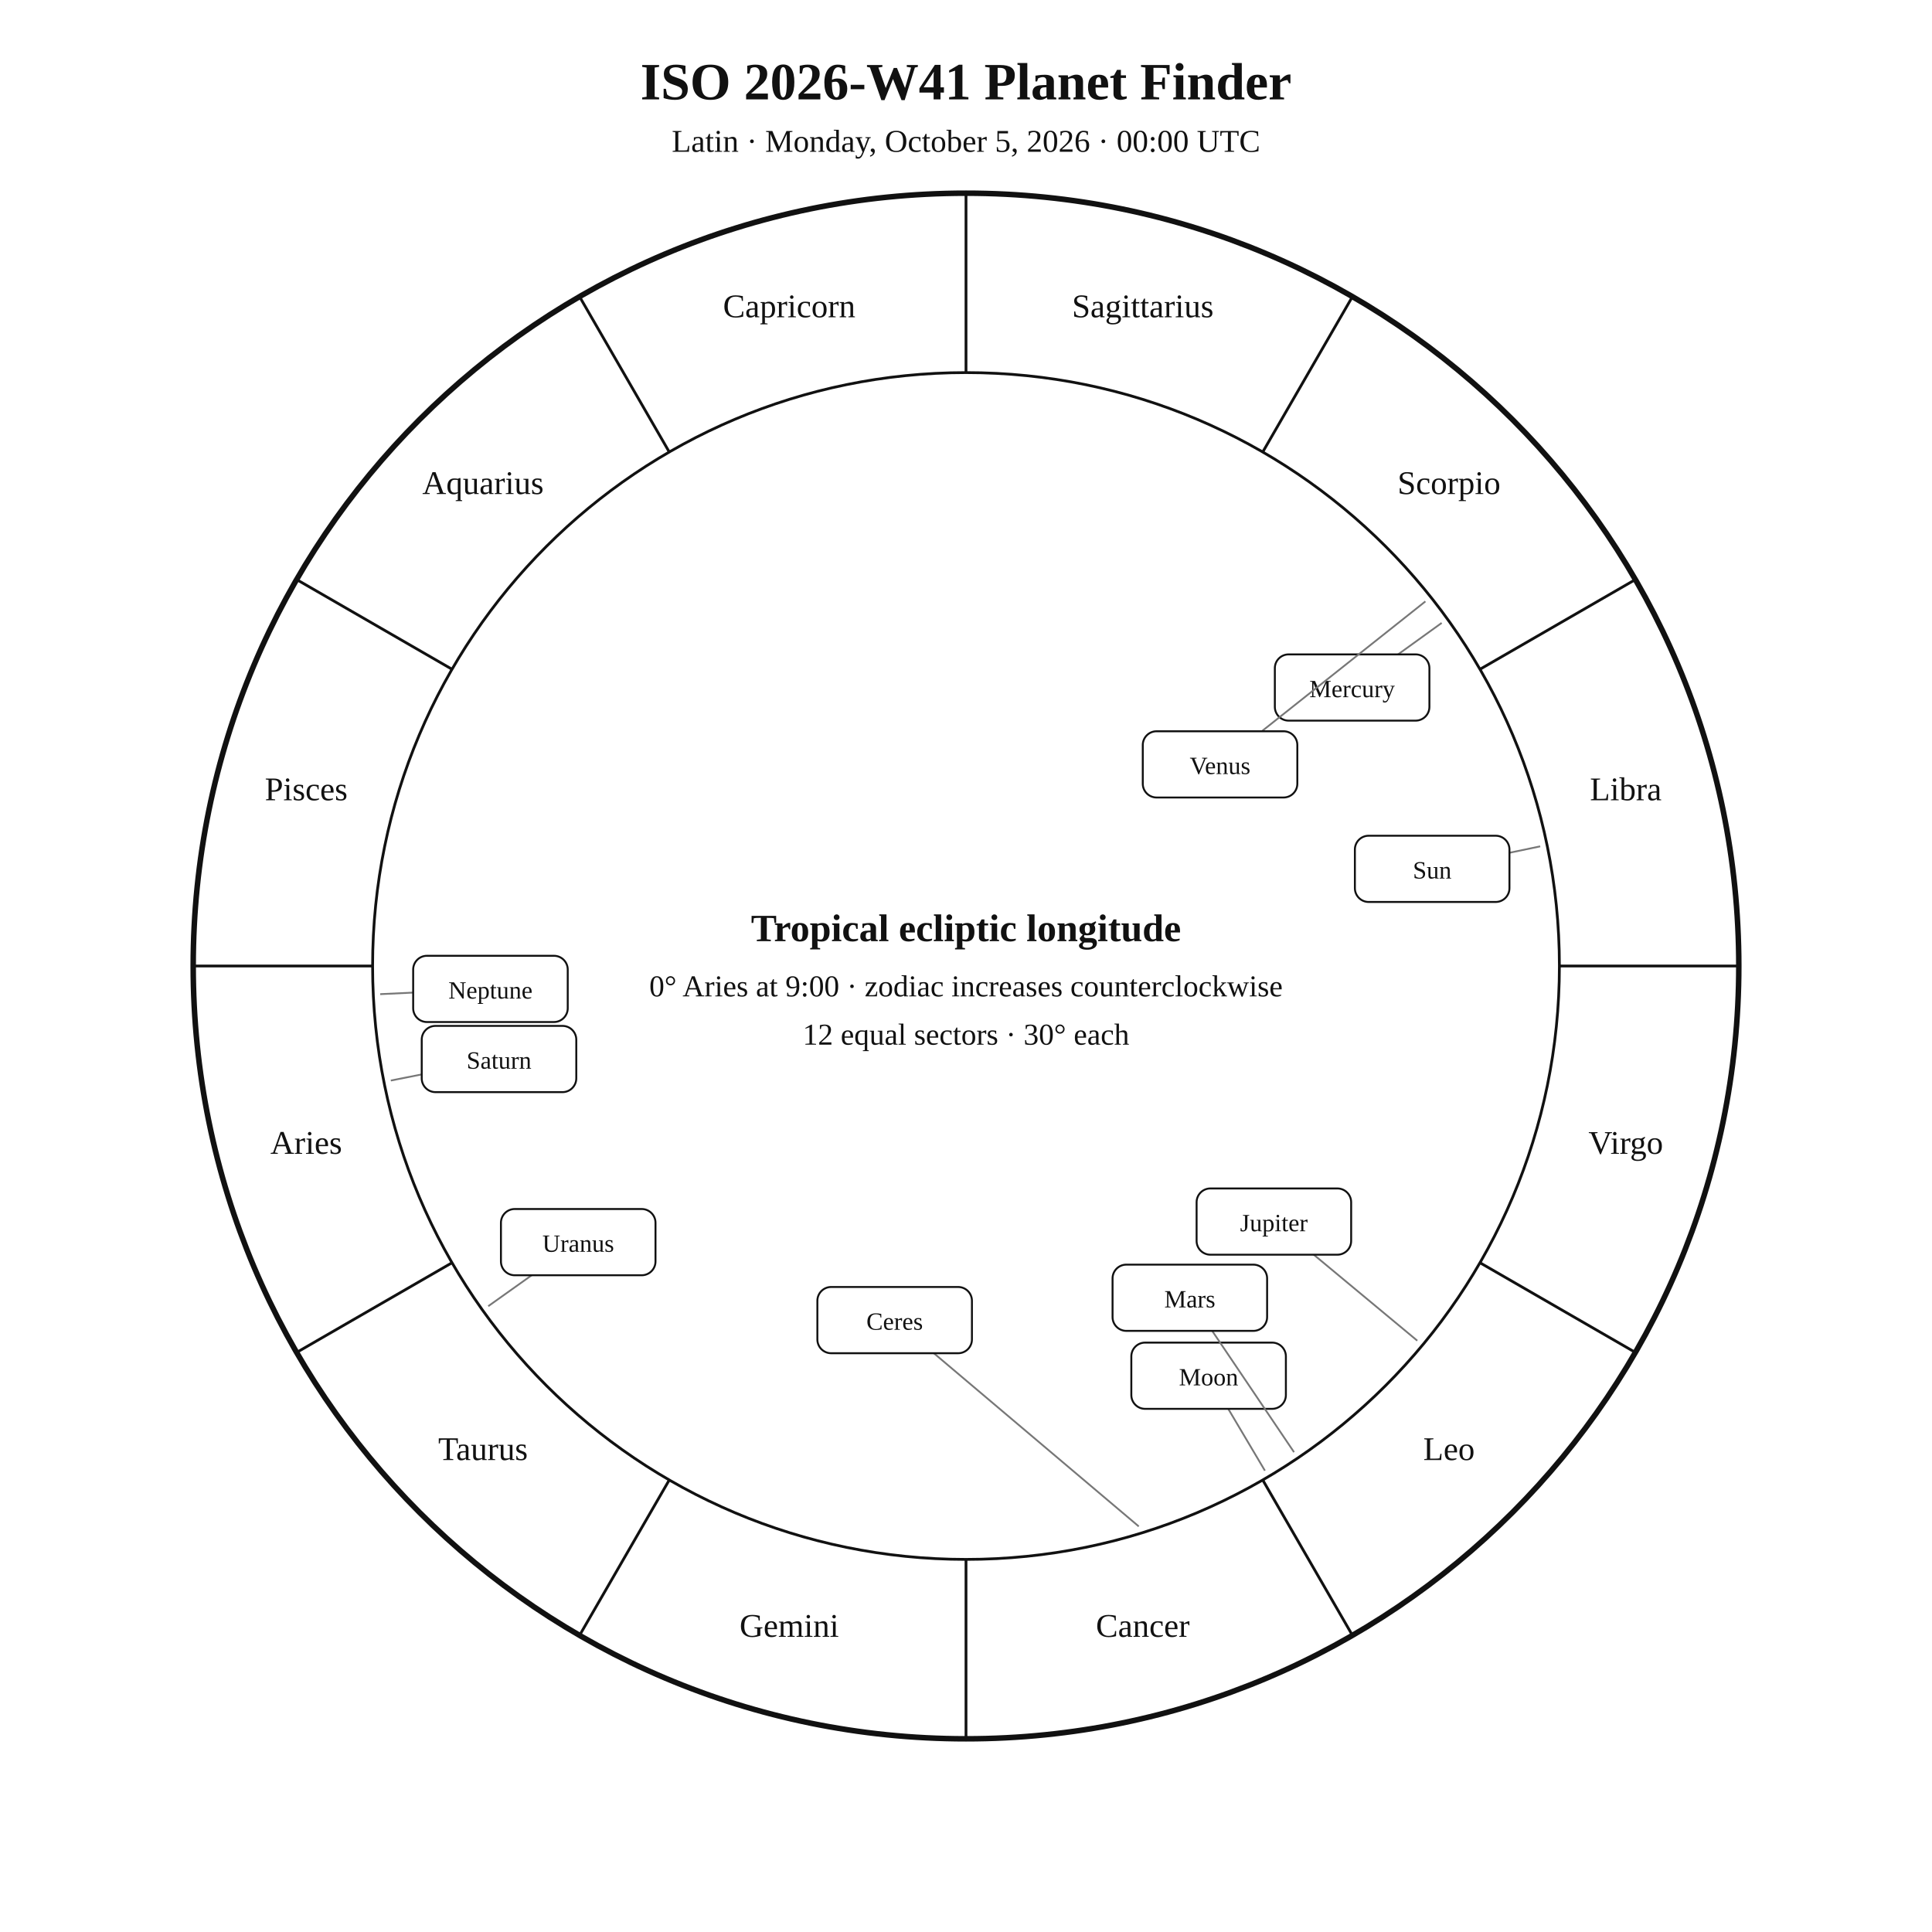
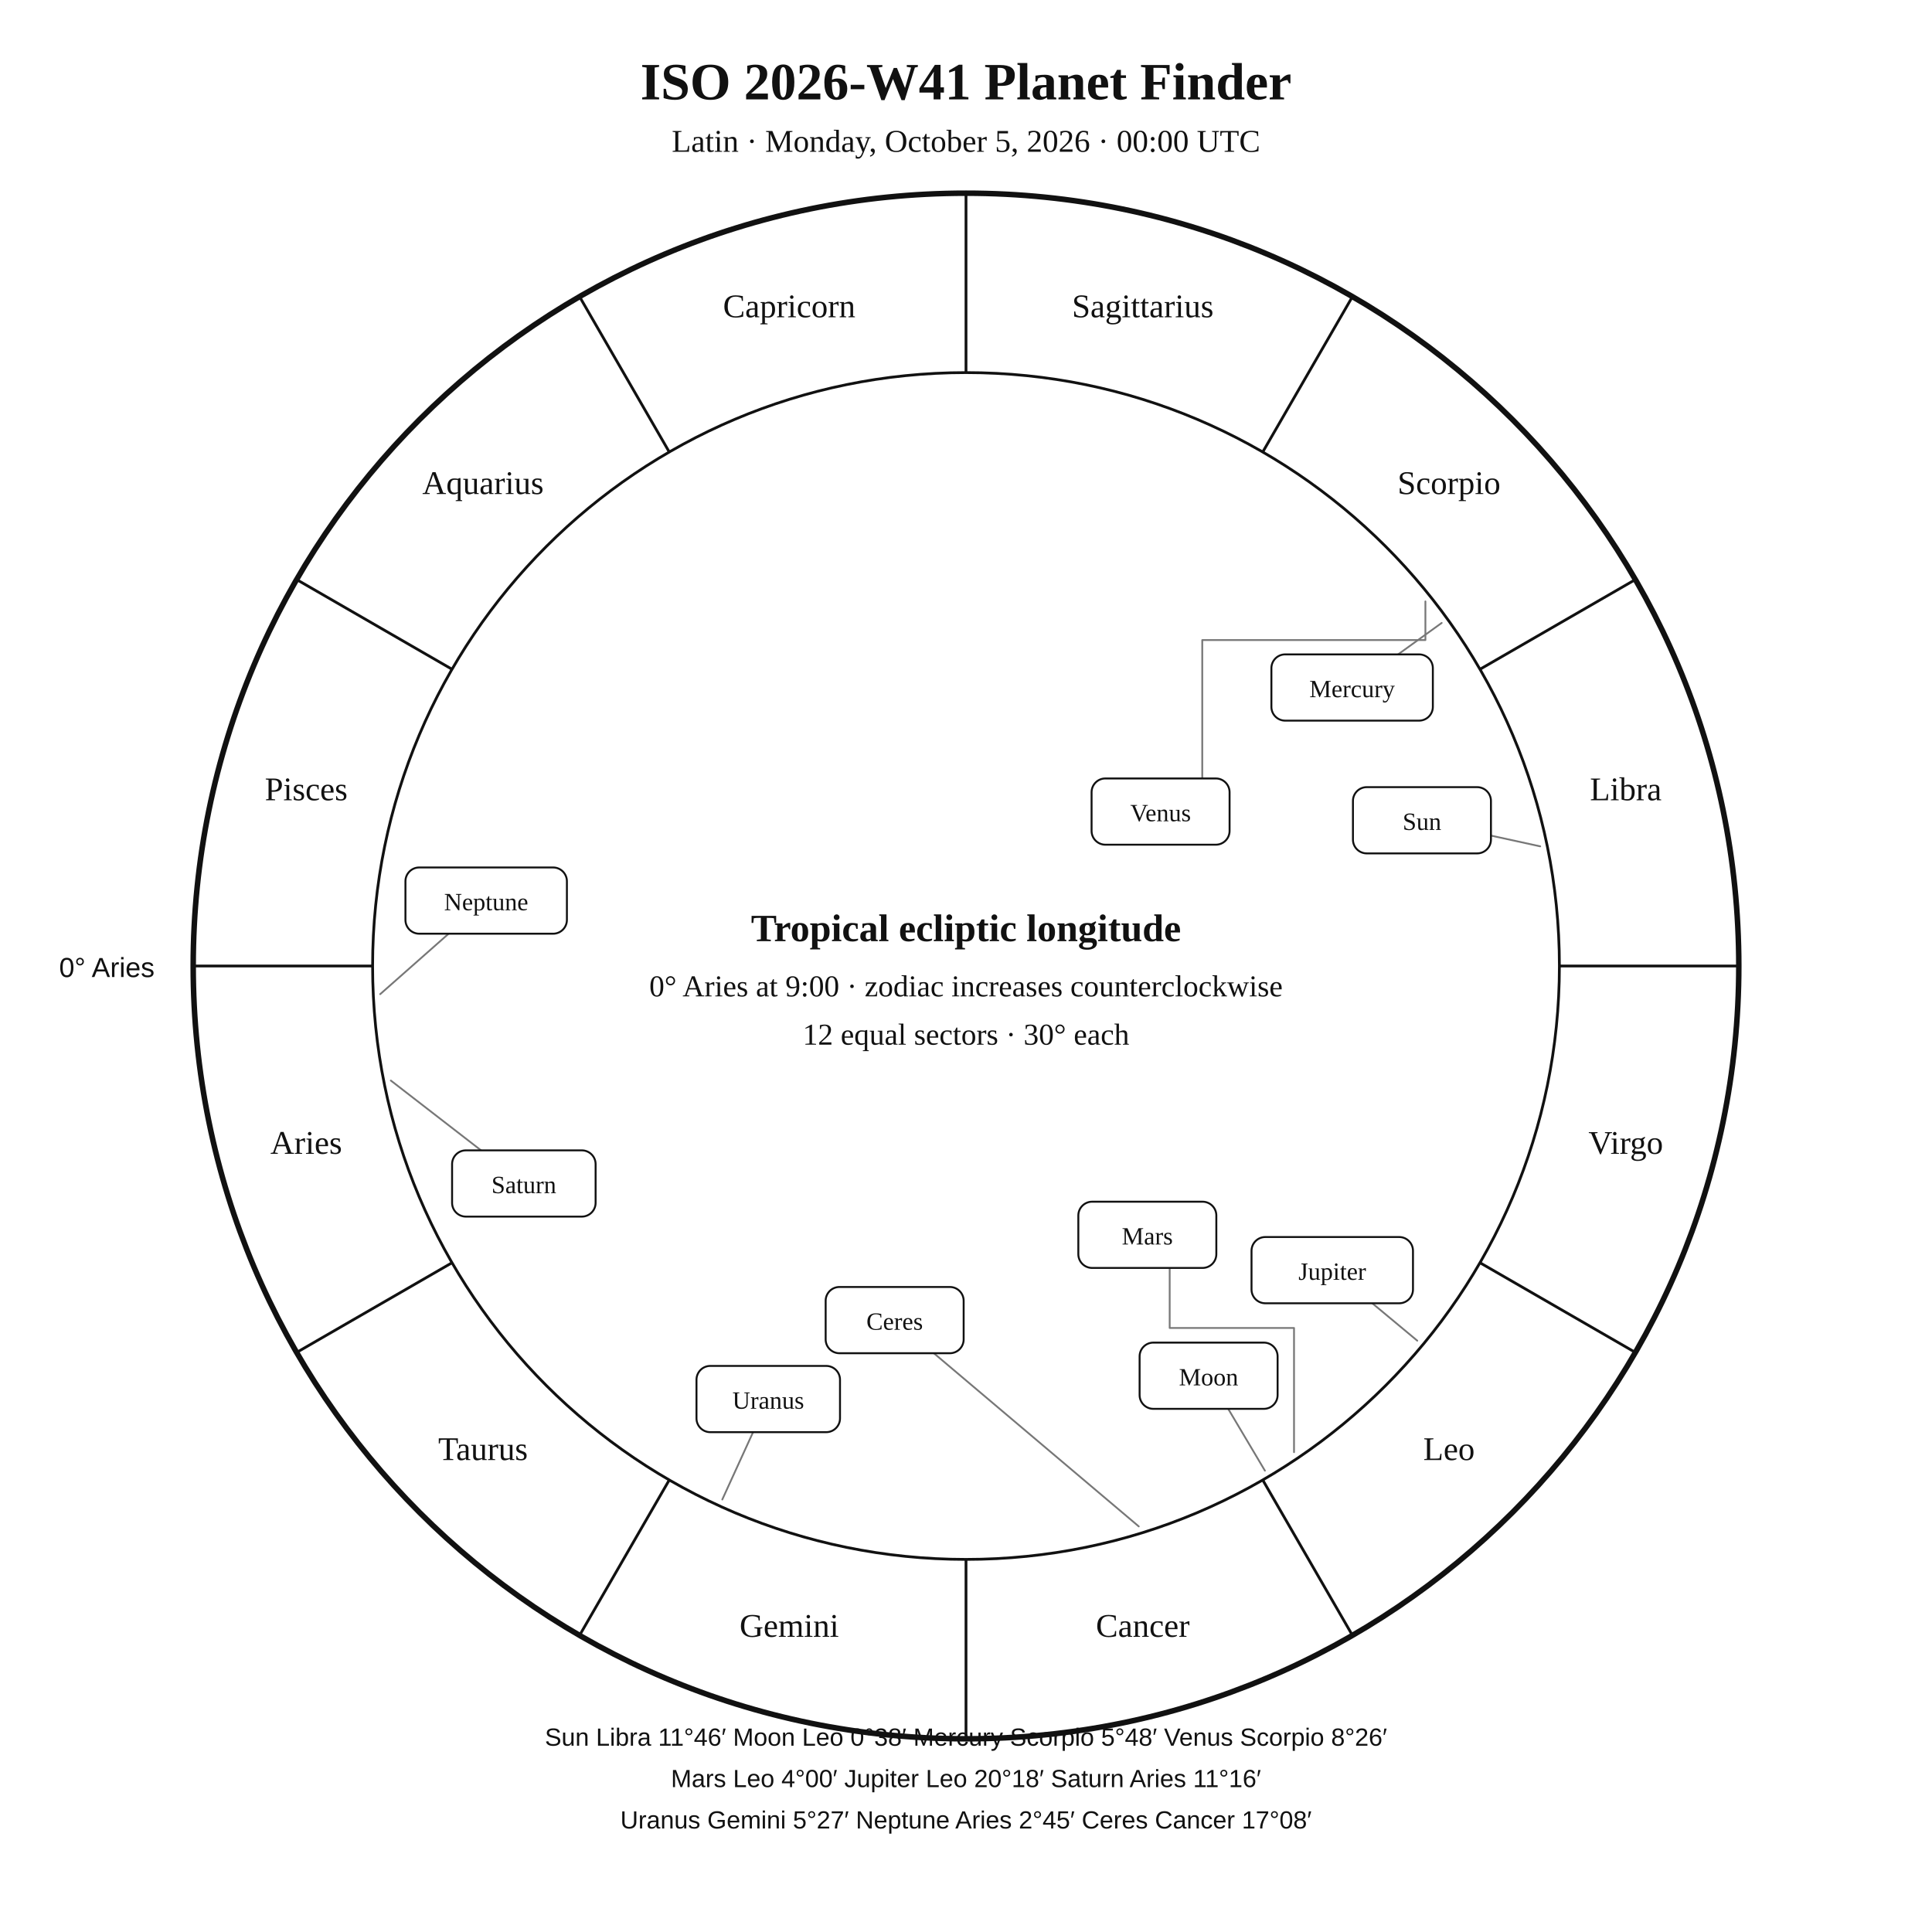
- <svg xmlns="http://www.w3.org/2000/svg" viewBox="0 0 1400 1400">
-   <rect width="1400" height="1400" fill="white" />
-   <style>text{font-family:Georgia,"Times New Roman",serif;fill:#111}.sans{font-family:Arial,Helvetica,sans-serif}.z{fill:#111!important;color:#111!important;-webkit-text-fill-color:#111!important}</style>
+ <svg xmlns="http://www.w3.org/2000/svg" width="1400" height="1400" viewBox="0 0 1400 1400">
+   <rect width="100%" height="100%" fill="white" />
+   <style>text{font-family:Georgia,"Times New Roman",serif;fill:#111 !important;color:#111 !important;-webkit-text-fill-color:#111 !important}.sans{font-family:Arial,Helvetica,sans-serif}</style>
  <text x="700" y="72" text-anchor="middle" font-size="38" font-weight="700">ISO 2026-W41 Planet Finder</text>
  <text x="700" y="110" text-anchor="middle" font-size="23">Latin · Monday, October 5, 2026 · 00:00 UTC</text>
  <circle cx="700" cy="700" r="560" fill="none" stroke="#111" stroke-width="4" />
  <circle cx="700" cy="700" r="430" fill="none" stroke="#111" stroke-width="2" />
  <line x1="270.0" y1="700.0" x2="140.0" y2="700.0" stroke="#111" stroke-width="2" />
  <line x1="327.6" y1="915.0" x2="215.0" y2="980.0" stroke="#111" stroke-width="2" />
  <line x1="485.0" y1="1072.4" x2="420.0" y2="1185.0" stroke="#111" stroke-width="2" />
  <line x1="700.0" y1="1130.0" x2="700.0" y2="1260.0" stroke="#111" stroke-width="2" />
  <line x1="915.0" y1="1072.4" x2="980.0" y2="1185.0" stroke="#111" stroke-width="2" />
  <line x1="1072.4" y1="915.0" x2="1185.0" y2="980.0" stroke="#111" stroke-width="2" />
  <line x1="1130.0" y1="700.0" x2="1260.0" y2="700.0" stroke="#111" stroke-width="2" />
  <line x1="1072.4" y1="485.0" x2="1185.0" y2="420.0" stroke="#111" stroke-width="2" />
  <line x1="915.0" y1="327.6" x2="980.0" y2="215.0" stroke="#111" stroke-width="2" />
  <line x1="700.0" y1="270.0" x2="700.0" y2="140.0" stroke="#111" stroke-width="2" />
  <line x1="485.0" y1="327.6" x2="420.0" y2="215.0" stroke="#111" stroke-width="2" />
  <line x1="327.6" y1="485.0" x2="215.0" y2="420.0" stroke="#111" stroke-width="2" />
-   <text class="z" x="221.9" y="836.1" text-anchor="middle" font-size="24">Aries</text>
-   <text class="z" x="350.0" y="1058.0" text-anchor="middle" font-size="24">Taurus</text>
-   <text class="z" x="571.9" y="1186.1" text-anchor="middle" font-size="24">Gemini</text>
-   <text class="z" x="828.1" y="1186.1" text-anchor="middle" font-size="24">Cancer</text>
-   <text class="z" x="1050.0" y="1058.0" text-anchor="middle" font-size="24">Leo</text>
-   <text class="z" x="1178.1" y="836.1" text-anchor="middle" font-size="24">Virgo</text>
-   <text class="z" x="1178.1" y="579.9" text-anchor="middle" font-size="24">Libra</text>
-   <text class="z" x="1050.0" y="358.0" text-anchor="middle" font-size="24">Scorpio</text>
-   <text class="z" x="828.1" y="229.9" text-anchor="middle" font-size="24">Sagittarius</text>
-   <text class="z" x="571.9" y="229.9" text-anchor="middle" font-size="24">Capricorn</text>
-   <text class="z" x="350.0" y="358.0" text-anchor="middle" font-size="24">Aquarius</text>
-   <text class="z" x="221.9" y="579.9" text-anchor="middle" font-size="24">Pisces</text>
-   <line x1="1116.1" y1="613.3" x2="1037.8" y2="629.6" stroke="#777" stroke-width="1.3" />
-   <rect x="981.8" y="605.6" width="112.0" height="48" rx="10" fill="white" stroke="#111" stroke-width="1.4" />
-   <text x="1037.8" y="636.6" text-anchor="middle" font-size="18">Sun</text>
-   <line x1="916.6" y1="1065.7" x2="875.8" y2="996.9" stroke="#777" stroke-width="1.3" />
-   <rect x="819.8" y="972.9" width="112.0" height="48" rx="10" fill="white" stroke="#111" stroke-width="1.4" />
-   <text x="875.8" y="1003.9" text-anchor="middle" font-size="18">Moon</text>
-   <line x1="1044.7" y1="451.4" x2="979.8" y2="498.2" stroke="#777" stroke-width="1.3" />
-   <rect x="923.8" y="474.2" width="112.0" height="48" rx="10" fill="white" stroke="#111" stroke-width="1.4" />
-   <text x="979.8" y="505.2" text-anchor="middle" font-size="18">Mercury</text>
-   <line x1="1032.9" y1="435.8" x2="884.1" y2="553.9" stroke="#777" stroke-width="1.3" />
-   <rect x="828.1" y="529.9" width="112.0" height="48" rx="10" fill="white" stroke="#111" stroke-width="1.4" />
-   <text x="884.1" y="560.9" text-anchor="middle" font-size="18">Venus</text>
-   <line x1="937.7" y1="1052.3" x2="862.2" y2="940.4" stroke="#777" stroke-width="1.3" />
-   <rect x="806.2" y="916.4" width="112.0" height="48" rx="10" fill="white" stroke="#111" stroke-width="1.4" />
-   <text x="862.2" y="947.4" text-anchor="middle" font-size="18">Mars</text>
-   <line x1="1027.0" y1="971.5" x2="923.1" y2="885.2" stroke="#777" stroke-width="1.3" />
-   <rect x="867.1" y="861.2" width="112.0" height="48" rx="10" fill="white" stroke="#111" stroke-width="1.4" />
-   <text x="923.1" y="892.2" text-anchor="middle" font-size="18">Jupiter</text>
-   <line x1="283.2" y1="783.0" x2="361.6" y2="767.4" stroke="#777" stroke-width="1.3" />
-   <rect x="305.6" y="743.4" width="112.0" height="48" rx="10" fill="white" stroke="#111" stroke-width="1.4" />
-   <text x="361.6" y="774.4" text-anchor="middle" font-size="18">Saturn</text>
-   <line x1="353.8" y1="946.5" x2="419.0" y2="900.1" stroke="#777" stroke-width="1.3" />
-   <rect x="363.0" y="876.1" width="112.0" height="48" rx="10" fill="white" stroke="#111" stroke-width="1.4" />
-   <text x="419.0" y="907.1" text-anchor="middle" font-size="18">Uranus</text>
-   <line x1="275.5" y1="720.4" x2="355.4" y2="716.6" stroke="#777" stroke-width="1.3" />
-   <rect x="299.4" y="692.6" width="112.0" height="48" rx="10" fill="white" stroke="#111" stroke-width="1.4" />
-   <text x="355.4" y="723.6" text-anchor="middle" font-size="18">Neptune</text>
-   <line x1="825.2" y1="1106.1" x2="648.3" y2="956.6" stroke="#777" stroke-width="1.3" />
-   <rect x="592.3" y="932.6" width="112.0" height="48" rx="10" fill="white" stroke="#111" stroke-width="1.4" />
-   <text x="648.3" y="963.6" text-anchor="middle" font-size="18">Ceres</text>
+   <text x="221.9" y="836.1" text-anchor="middle" font-size="24">Aries</text>
+   <text x="350" y="1058" text-anchor="middle" font-size="24">Taurus</text>
+   <text x="571.9" y="1186.1" text-anchor="middle" font-size="24">Gemini</text>
+   <text x="828.1" y="1186.1" text-anchor="middle" font-size="24">Cancer</text>
+   <text x="1050" y="1058" text-anchor="middle" font-size="24">Leo</text>
+   <text x="1178.1" y="836.1" text-anchor="middle" font-size="24">Virgo</text>
+   <text x="1178.1" y="579.9" text-anchor="middle" font-size="24">Libra</text>
+   <text x="1050" y="358" text-anchor="middle" font-size="24">Scorpio</text>
+   <text x="828.1" y="229.9" text-anchor="middle" font-size="24">Sagittarius</text>
+   <text x="571.9" y="229.9" text-anchor="middle" font-size="24">Capricorn</text>
+   <text x="350" y="358" text-anchor="middle" font-size="24">Aquarius</text>
+   <text x="221.9" y="579.9" text-anchor="middle" font-size="24">Pisces</text>
+   <text x="112" y="708" text-anchor="end" font-size="20" class="sans">0° Aries</text>
+   <g fill="none" stroke="#777" stroke-width="1.3" stroke-linecap="round" stroke-linejoin="round">
+     <polyline points="1116.1,613.3 1080.4,605.5" />
+     <polyline points="916.6,1065.7 890,1020.9" />
+     <polyline points="1044.7,451.4 1013.1,474.2" />
+     <polyline points="1032.9,435.8 1032.9,463.8 871.2,463.8 871.2,564.1" />
+     <polyline points="937.7,1052.3 937.7,962.3 847.6,962.3 847.6,918.8" />
+     <polyline points="1027,971.5 994.4,944.4" />
+     <polyline points="283.2,783 348.6,833.6" />
+     <polyline points="523.4,1086.6 545.7,1037.8" />
+     <polyline points="275.5,720.4 325.1,676.6" />
+     <polyline points="825.2,1106.1 676.7,980.6" />
+   </g>
+   <g fill="white" stroke="#111" stroke-width="1.4">
+     <rect x="980.4" y="570.4" width="100" height="48" rx="10" />
+     <rect x="825.8" y="972.9" width="100" height="48" rx="10" />
+     <rect x="921.3" y="474.2" width="117" height="48" rx="10" />
+     <rect x="791" y="564.1" width="100" height="48" rx="10" />
+     <rect x="781.4" y="870.8" width="100" height="48" rx="10" />
+     <rect x="906.9" y="896.4" width="117" height="48" rx="10" />
+     <rect x="327.6" y="833.6" width="104" height="48" rx="10" />
+     <rect x="504.7" y="989.8" width="104" height="48" rx="10" />
+     <rect x="293.8" y="628.6" width="117" height="48" rx="10" />
+     <rect x="598.3" y="932.6" width="100" height="48" rx="10" />
+   </g>
+   <g font-size="18" text-anchor="middle">
+     <text x="1030.4" y="601.4">Sun</text>
+     <text x="875.8" y="1003.9">Moon</text>
+     <text x="979.8" y="505.2">Mercury</text>
+     <text x="841" y="595.1">Venus</text>
+     <text x="831.4" y="901.8">Mars</text>
+     <text x="965.4" y="927.4">Jupiter</text>
+     <text x="379.6" y="864.6">Saturn</text>
+     <text x="556.7" y="1020.8">Uranus</text>
+     <text x="352.3" y="659.6">Neptune</text>
+     <text x="648.3" y="963.6">Ceres</text>
+   </g>
  <text x="700" y="682" text-anchor="middle" font-size="28" font-weight="700">Tropical ecliptic longitude</text>
  <text x="700" y="722" text-anchor="middle" font-size="22">0° Aries at 9:00 · zodiac increases counterclockwise</text>
  <text x="700" y="757" text-anchor="middle" font-size="22">12 equal sectors · 30° each</text>
+   <text x="700" y="1265" text-anchor="middle" font-size="18" class="sans">Sun Libra 11°46′   Moon Leo 0°38′   Mercury Scorpio 5°48′   Venus Scorpio 8°26′</text>
+   <text x="700" y="1295" text-anchor="middle" font-size="18" class="sans">Mars Leo 4°00′   Jupiter Leo 20°18′   Saturn Aries 11°16′</text>
+   <text x="700" y="1325" text-anchor="middle" font-size="18" class="sans">Uranus Gemini 5°27′   Neptune Aries 2°45′   Ceres Cancer 17°08′</text>
</svg>
